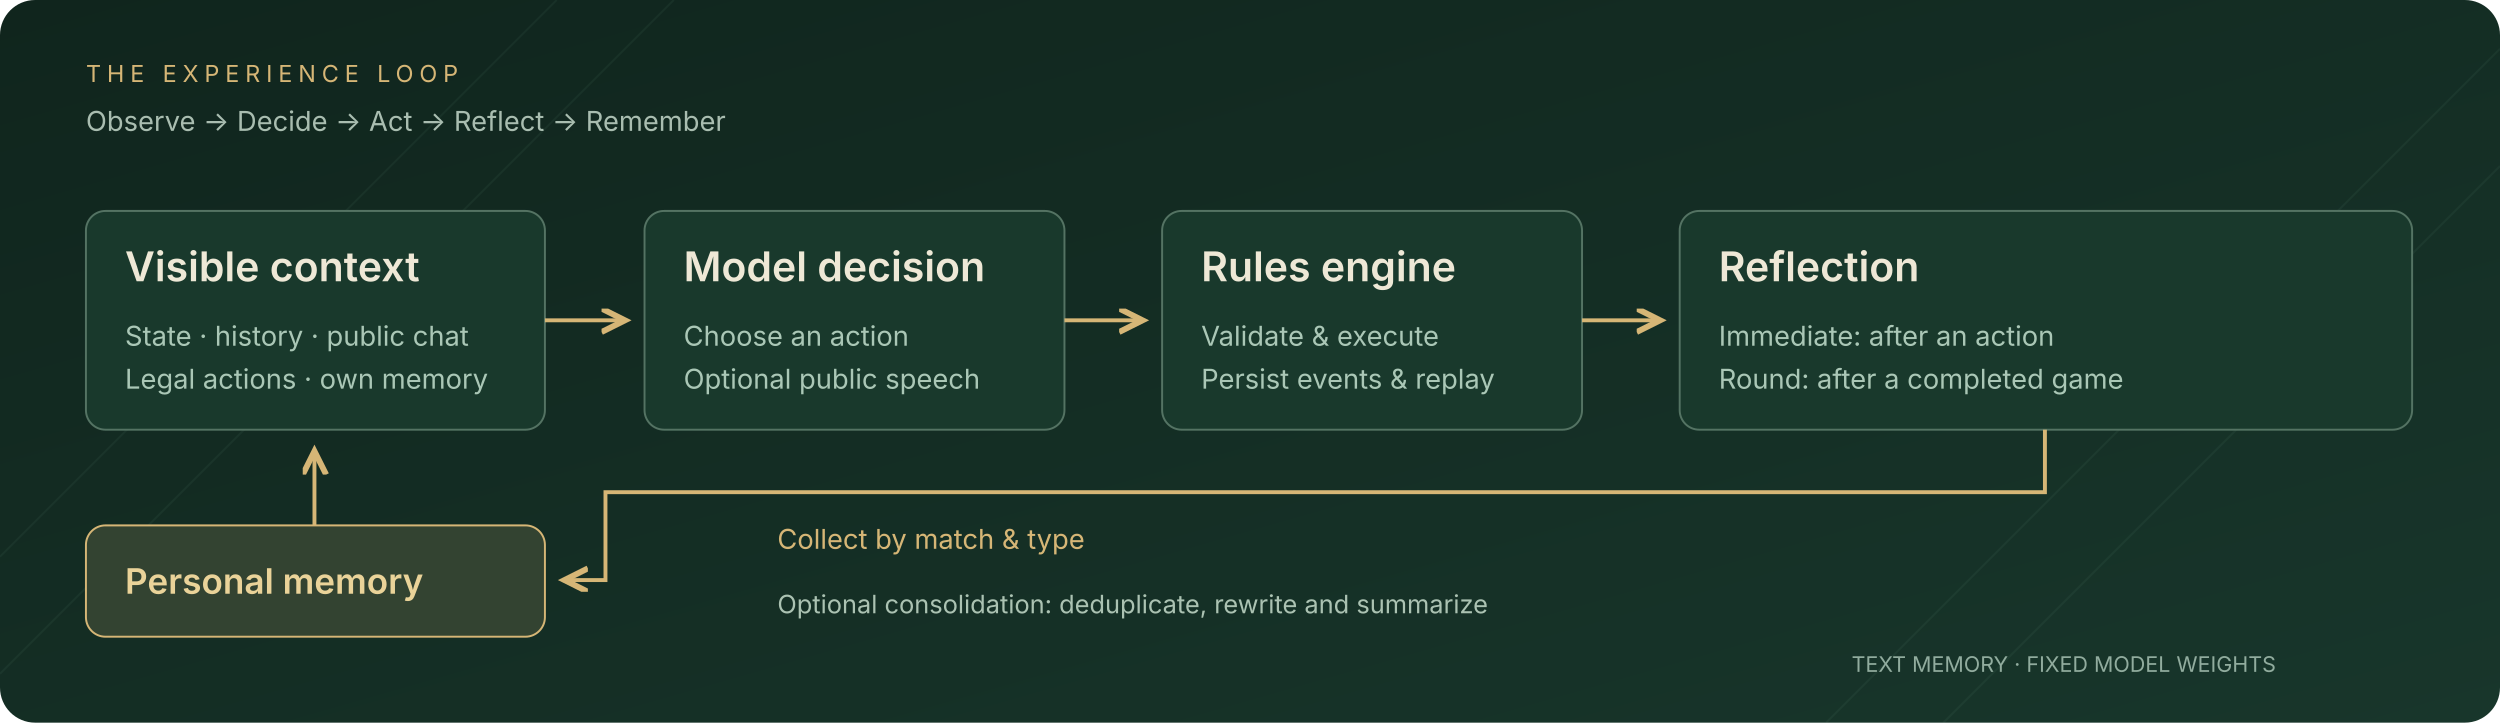
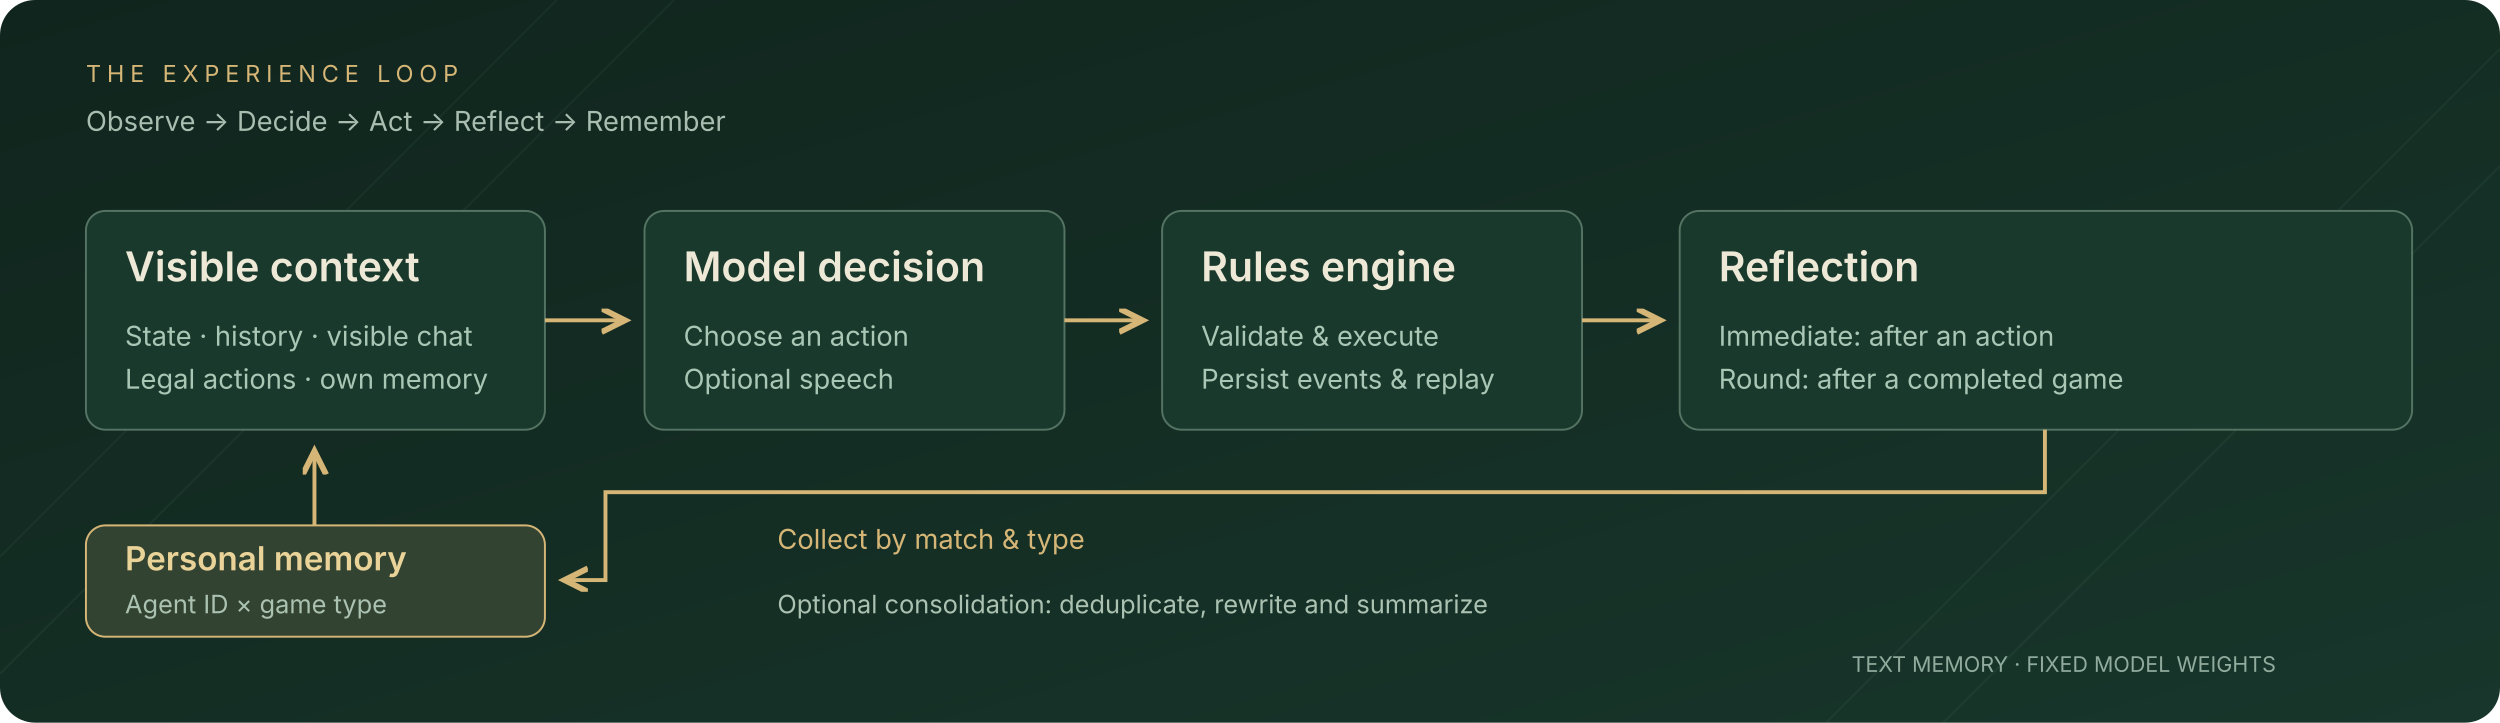
<svg xmlns="http://www.w3.org/2000/svg" width="1280" height="370" viewBox="0 0 1280 370" role="img" aria-labelledby="title desc">
  <defs>
    <linearGradient id="bg" x2="1" y2="1">
      <stop stop-color="#10251d" />
      <stop offset="1" stop-color="#18362b" />
    </linearGradient>
    <marker id="arrow" markerWidth="8" markerHeight="8" refX="6" refY="3" orient="auto">
      <path d="M0 0 6 3 0 6" fill="none" stroke="#d6b676" stroke-width="1.5" />
    </marker>
  </defs>
  <rect width="1280" height="370" rx="18" fill="url(#bg)" />
  <g fill="none" stroke="#8fc9b1" opacity=".06">
    <path d="M0 285 285 0M0 345 345 0M935 370 1280 25M995 370 1280 85" />
  </g>
  <g font-family="Inter,Segoe UI,Arial,sans-serif">
    <text x="44" y="42" font-size="12" fill="#d6b676" letter-spacing="3">THE EXPERIENCE LOOP</text>
    <text x="44" y="67" font-size="14" fill="#a9bdb0">Observe → Decide → Act → Reflect → Remember</text>
    <g stroke="#547363" fill="#19392c">
      <rect x="44" y="108" width="235" height="112" rx="10" />
      <rect x="330" y="108" width="215" height="112" rx="10" />
      <rect x="595" y="108" width="215" height="112" rx="10" />
      <rect x="860" y="108" width="375" height="112" rx="10" />
    </g>
    <g fill="#eee8d6" font-size="21" font-weight="600">
      <text x="64" y="144">Visible context</text>
      <text x="350" y="144">Model decision</text>
      <text x="615" y="144">Rules engine</text>
      <text x="880" y="144">Reflection</text>
    </g>
    <g fill="#aac7b6" font-size="14">
-       <text x="64" y="177">State · history · public chat</text>
+       <text x="64" y="177">State · history · visible chat</text>
      <text x="64" y="199">Legal actions · own memory</text>
      <text x="350" y="177">Choose an action</text>
-       <text x="350" y="199">Optional public speech</text>
+       <text x="350" y="199">Optional speech</text>
      <text x="615" y="177">Validate &amp; execute</text>
      <text x="615" y="199">Persist events &amp; replay</text>
      <text x="880" y="177">Immediate: after an action</text>
      <text x="880" y="199">Round: after a completed game</text>
    </g>
    <g stroke="#d6b676" stroke-width="2" fill="none" marker-end="url(#arrow)">
      <path d="M279 164H320" />
      <path d="M545 164H585" />
      <path d="M810 164H850" />
      <path d="M1047 220V252H310V297H289" />
      <path d="M161 269V231" />
    </g>
    <rect x="44" y="269" width="235" height="57" rx="10" fill="#334331" stroke="#d6b676" />
-     <text x="64" y="304" font-size="18" font-weight="600" fill="#ead399">Personal memory</text>
+     <text x="64" y="292" font-size="17" font-weight="600" fill="#ead399">Personal memory</text>
+     <text x="64" y="314" font-size="13" fill="#abc2b2">Agent ID × game type</text>
    <text x="398" y="281" font-size="14" fill="#d6b676">Collect by match &amp; type</text>
    <text x="398" y="314" font-size="13" fill="#abc2b2">Optional consolidation: deduplicate, rewrite and summarize</text>
    <text x="948" y="344" font-size="11" fill="#91ac9e">TEXT MEMORY · FIXED MODEL WEIGHTS</text>
  </g>
</svg>
